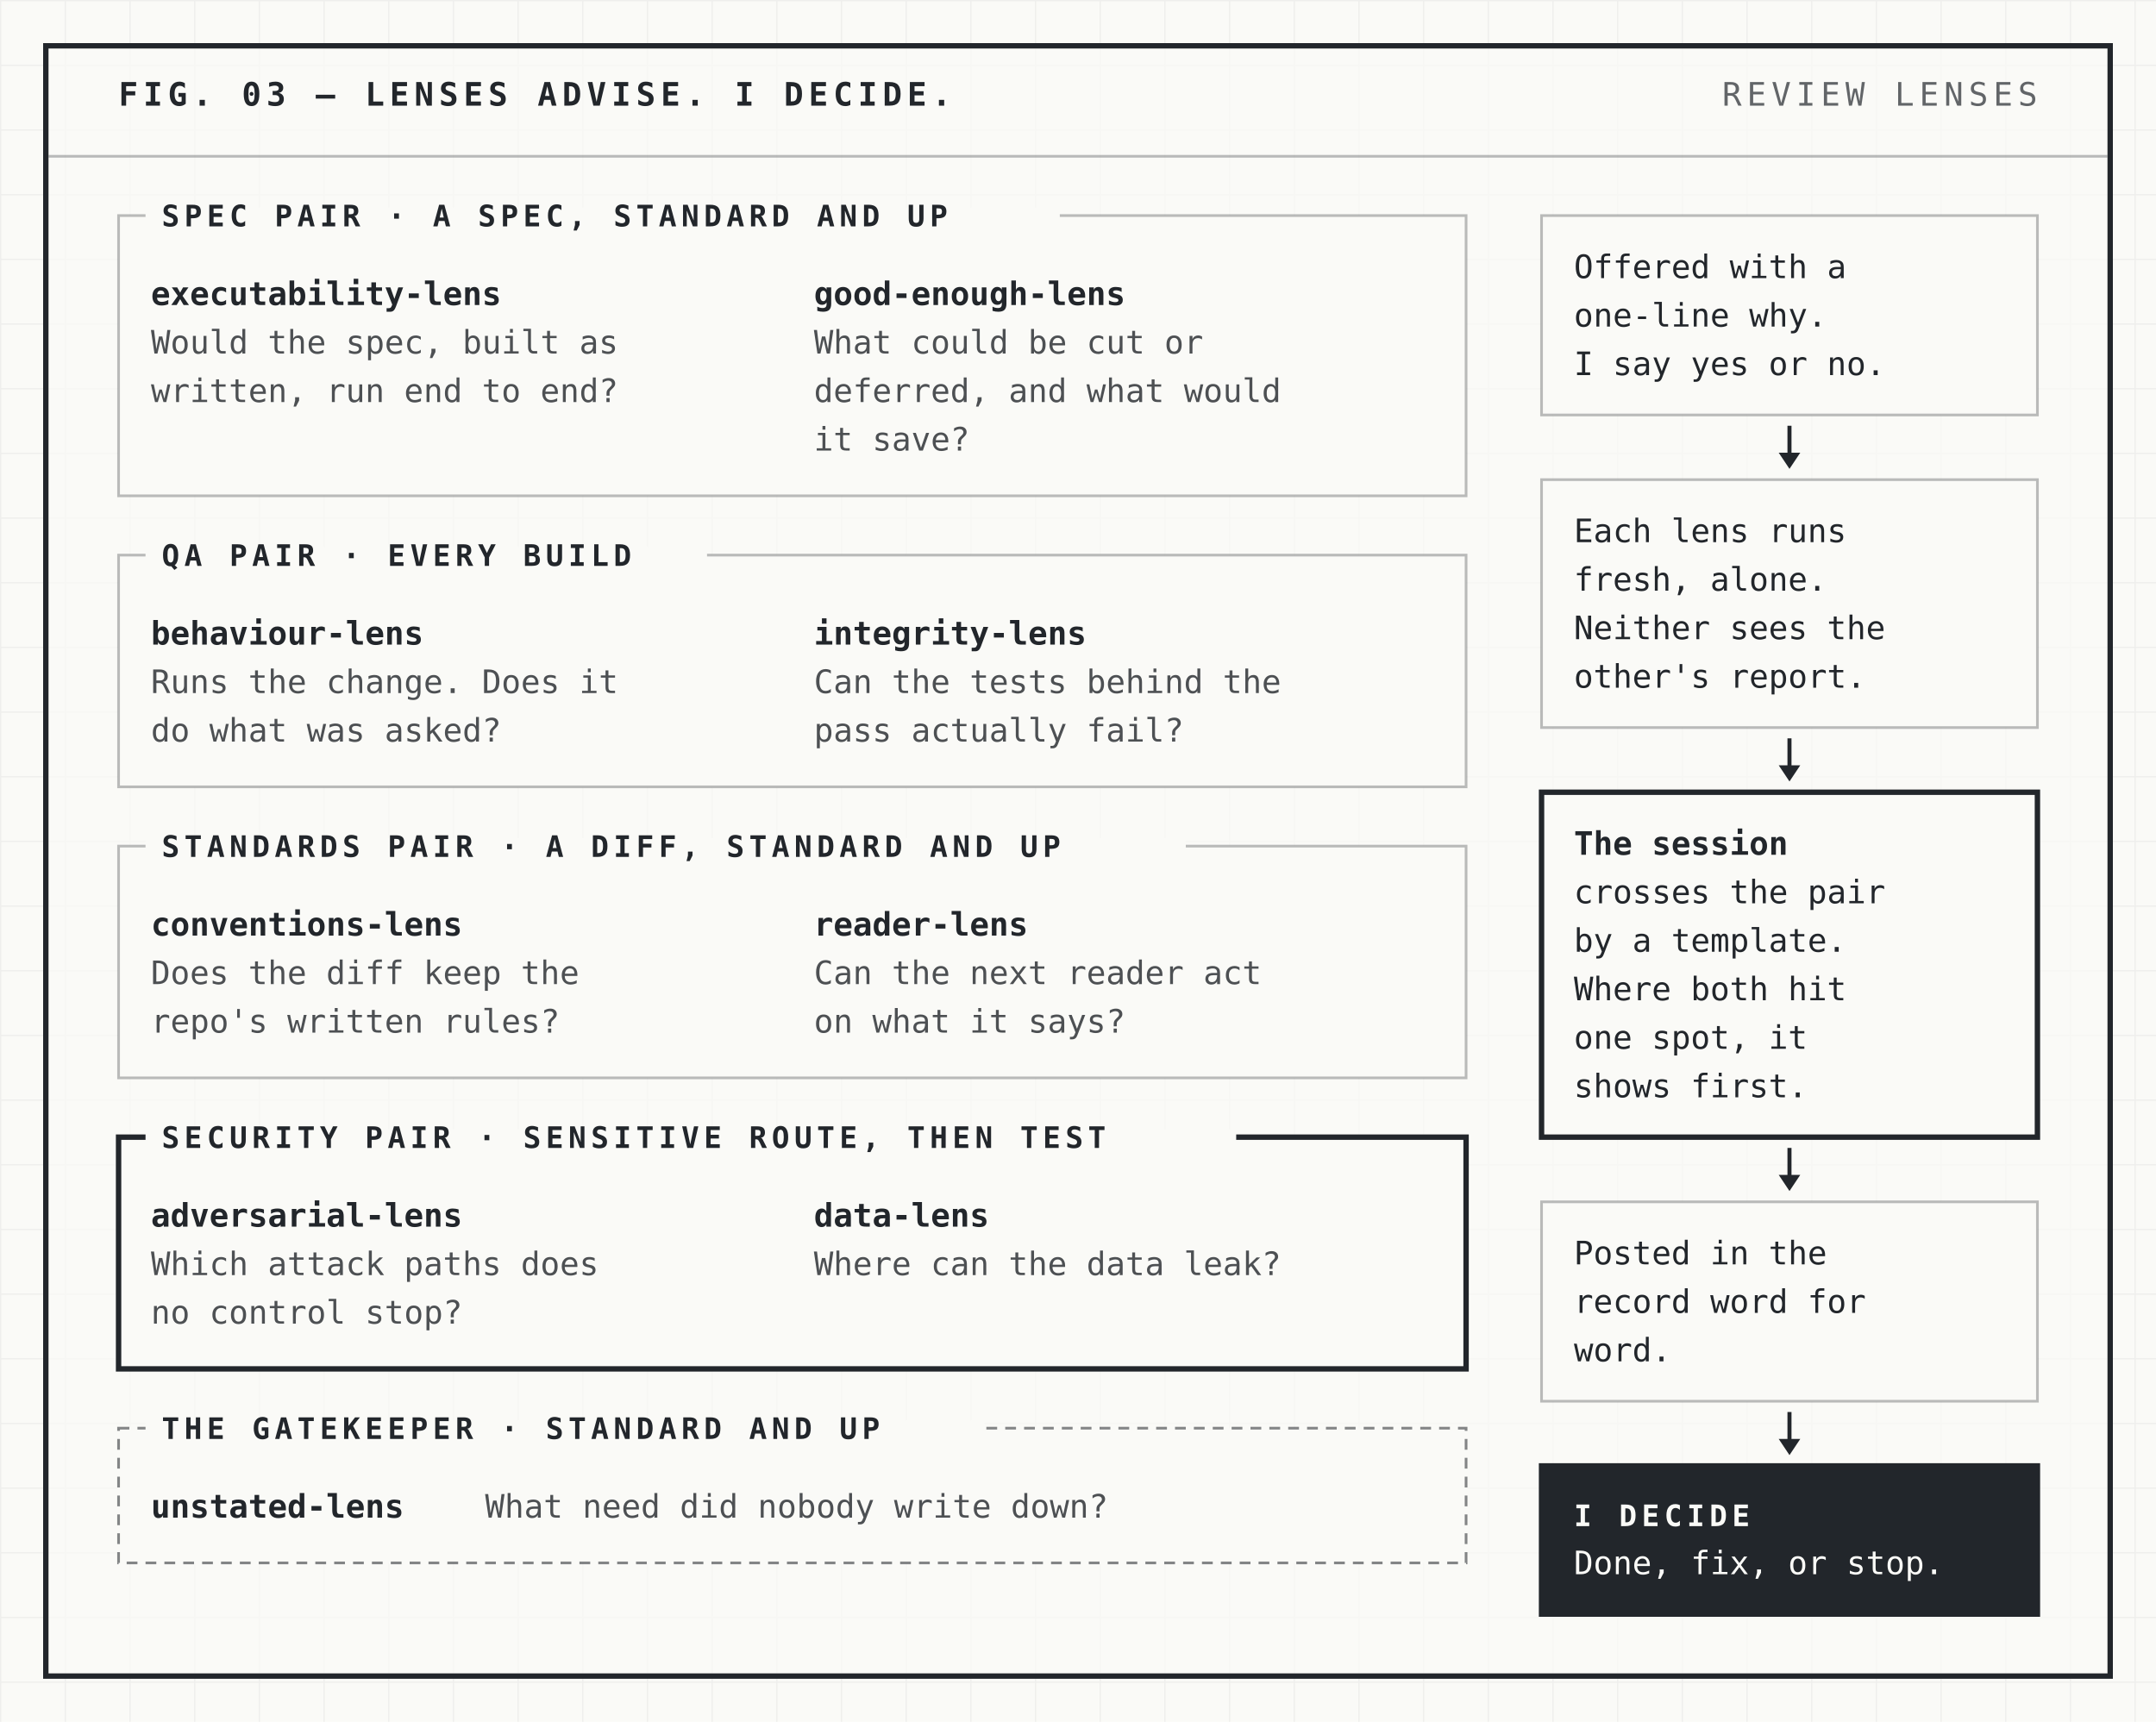
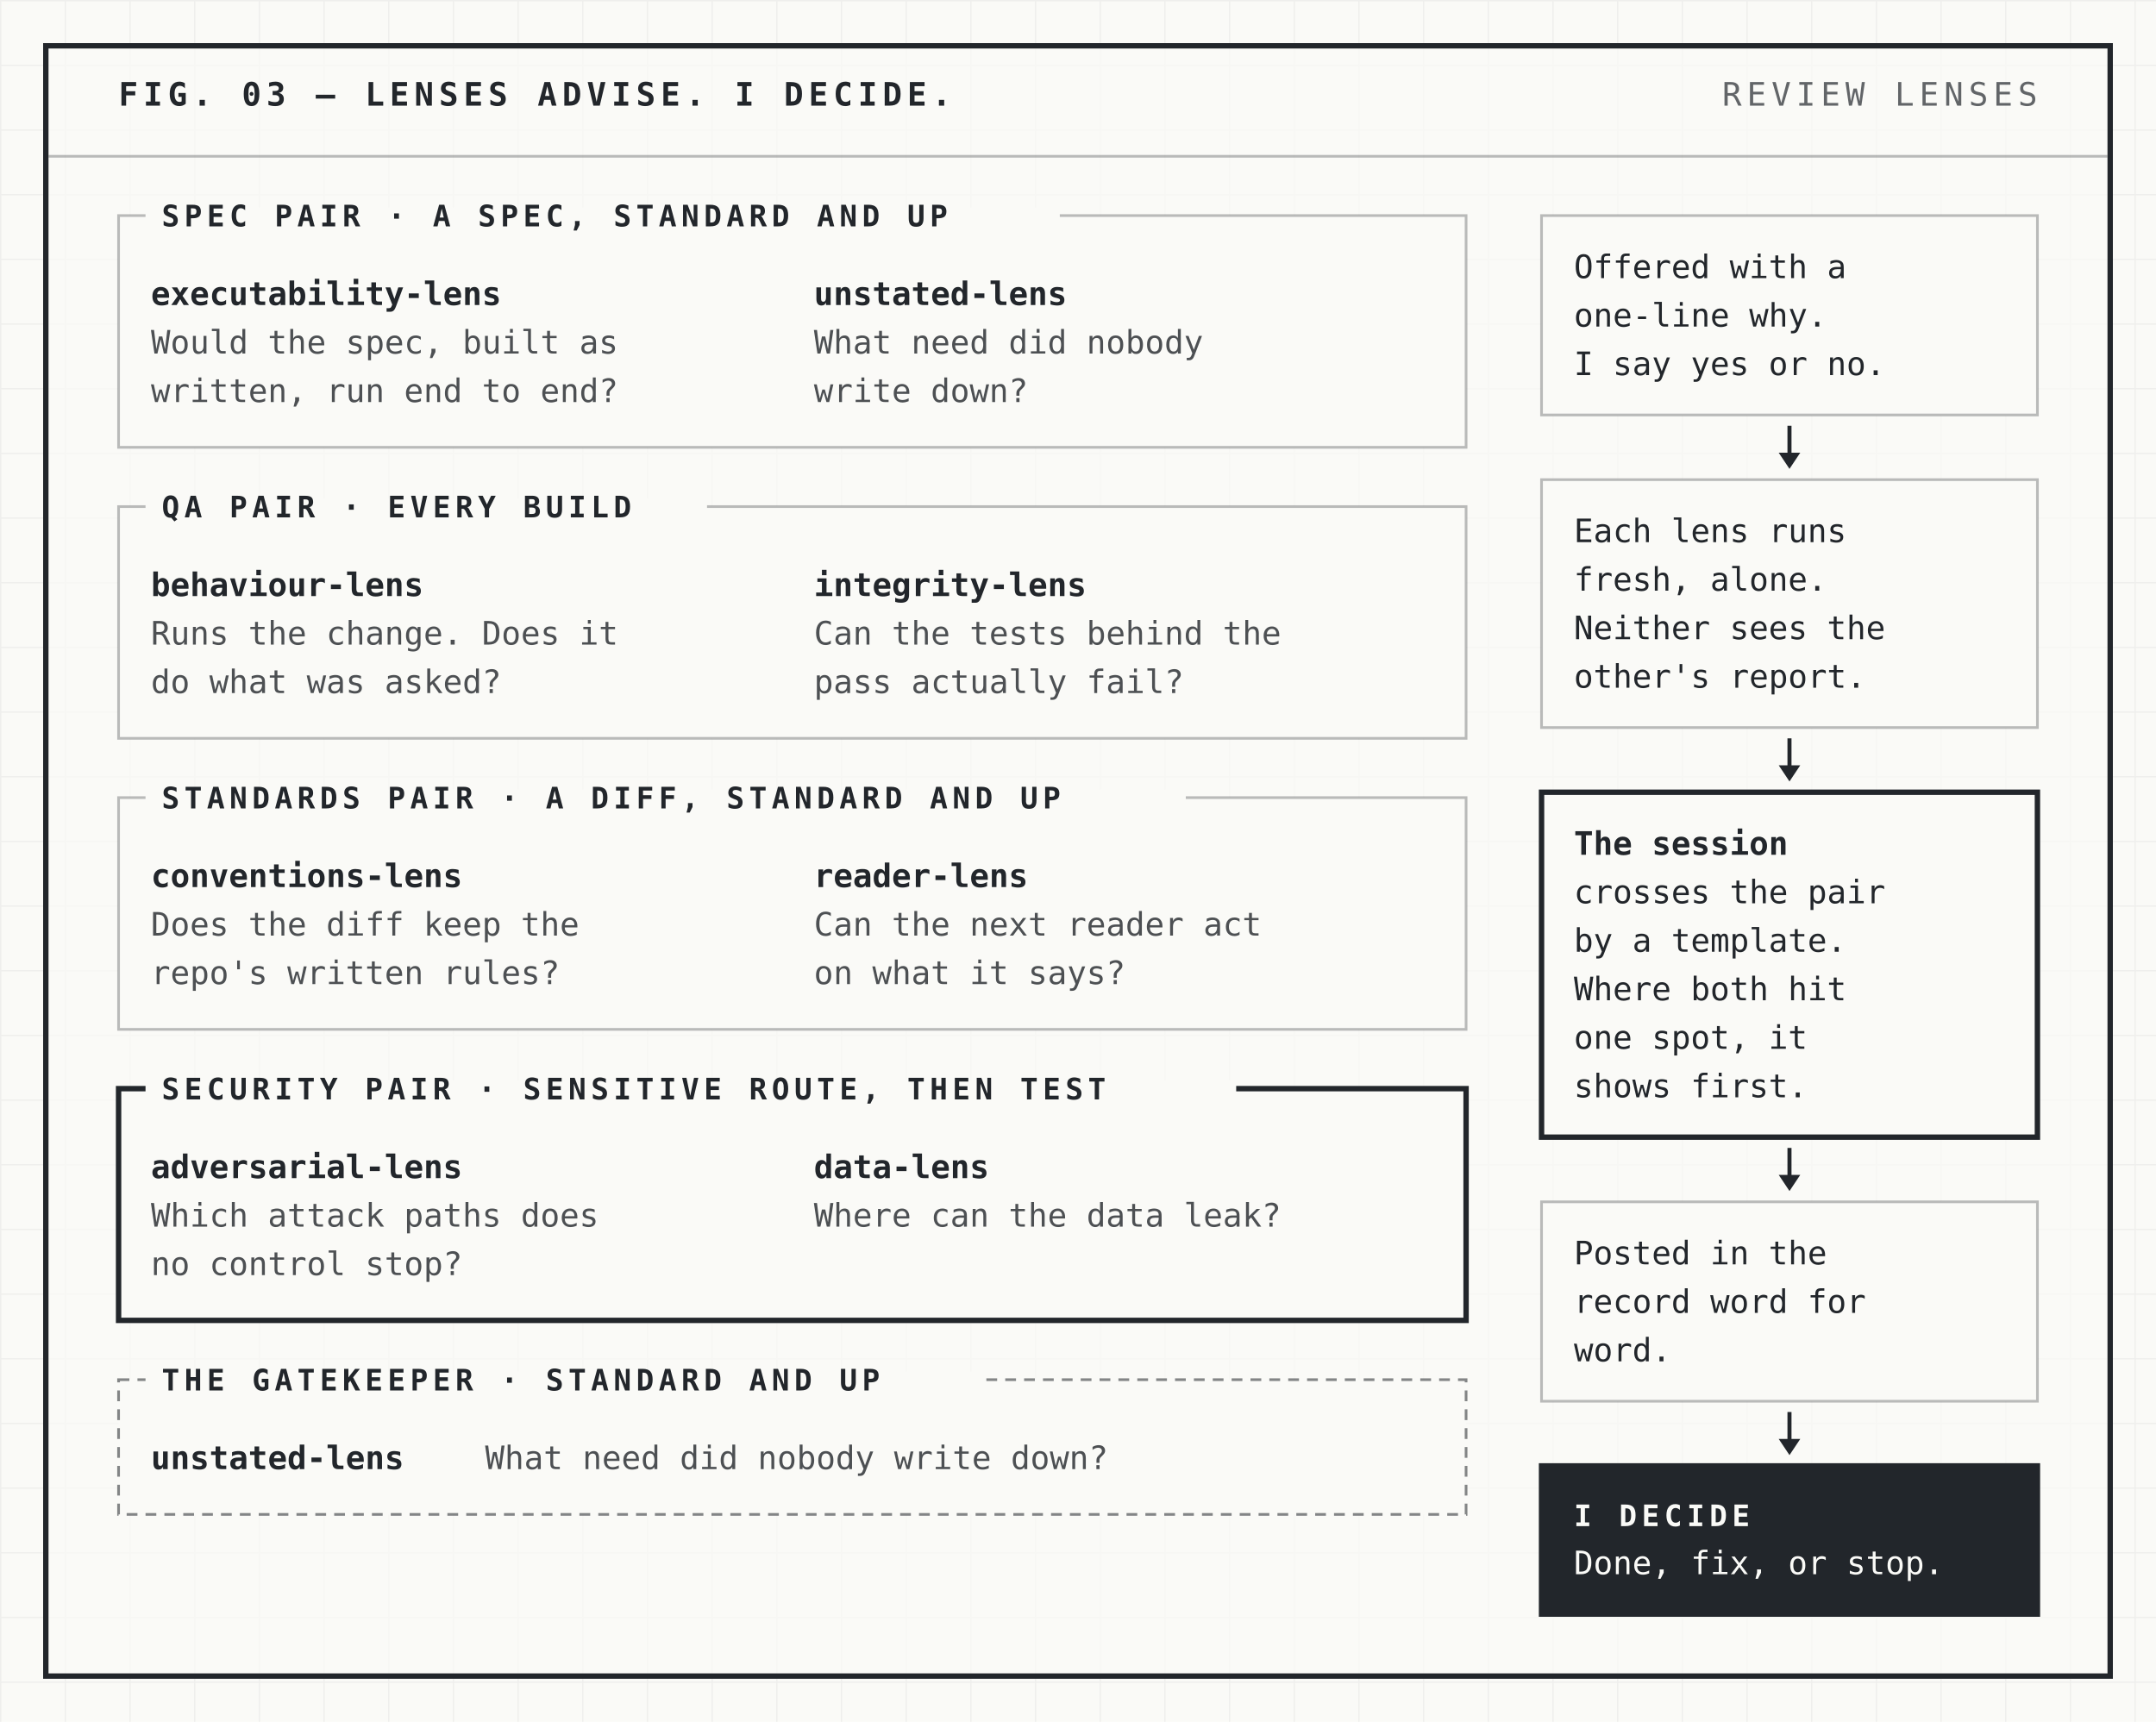
<svg xmlns="http://www.w3.org/2000/svg" width="800" height="639" viewBox="0 0 800 639" font-family="'IBM Plex Mono', ui-monospace, SFMono-Regular, Menlo, Consolas, monospace" role="img">
  <rect width="800" height="639" fill="#fafaf7" />
  <defs>
    <pattern id="grid" width="24" height="24" patternUnits="userSpaceOnUse">
      <path d="M24 0H0V24" fill="none" stroke="#22262b" stroke-opacity="0.05" stroke-width="1" />
    </pattern>
  </defs>
  <rect width="800" height="639" fill="url(#grid)" />
  <rect x="17" y="17" width="766" height="605" fill="#fafaf7" fill-opacity="0.72" stroke="#22262b" stroke-width="2" />
  <text x="44" y="39.2" font-size="12" font-weight="600" letter-spacing="1.92" fill="#22262b">FIG. 03 — LENSES ADVISE. I DECIDE.</text>
  <text x="756" y="39.2" font-size="12" letter-spacing="1.92" text-anchor="end" fill="#22262b" fill-opacity="0.7">REVIEW LENSES</text>
  <line x1="18" y1="58" x2="782" y2="58" stroke="#22262b" stroke-opacity="0.3" stroke-width="1" />
-   <rect x="44" y="80" width="500" height="104" fill="#fafaf7" stroke="#22262b" stroke-opacity="0.3" stroke-width="1" />
+   <rect x="44" y="80" width="500" height="86" fill="#fafaf7" stroke="#22262b" stroke-opacity="0.3" stroke-width="1" />
  <rect x="54" y="77" width="339.25" height="6" fill="#fafaf7" />
  <text x="60" y="84" font-size="11" font-weight="600" letter-spacing="1.76" fill="#22262b">SPEC PAIR · A SPEC, STANDARD AND UP</text>
  <text x="56" y="113.2" font-size="12" font-weight="600" fill="#22262b">executability-lens</text>
  <text x="56" y="131.2" font-size="12" fill="#22262b" fill-opacity="0.8">Would the spec, built as</text>
  <text x="56" y="149.2" font-size="12" fill="#22262b" fill-opacity="0.8">written, run end to end?</text>
-   <text x="302" y="113.2" font-size="12" font-weight="600" fill="#22262b">good-enough-lens</text>
-   <text x="302" y="131.2" font-size="12" fill="#22262b" fill-opacity="0.8">What could be cut or</text>
-   <text x="302" y="149.2" font-size="12" fill="#22262b" fill-opacity="0.8">deferred, and what would</text>
-   <text x="302" y="167.2" font-size="12" fill="#22262b" fill-opacity="0.8">it save?</text>
-   <rect x="44" y="206" width="500" height="86" fill="#fafaf7" stroke="#22262b" stroke-opacity="0.3" stroke-width="1" />
-   <rect x="54" y="203" width="208.35" height="6" fill="#fafaf7" />
-   <text x="60" y="210" font-size="11" font-weight="600" letter-spacing="1.76" fill="#22262b">QA PAIR · EVERY BUILD</text>
-   <text x="56" y="239.2" font-size="12" font-weight="600" fill="#22262b">behaviour-lens</text>
-   <text x="56" y="257.2" font-size="12" fill="#22262b" fill-opacity="0.8">Runs the change. Does it</text>
-   <text x="56" y="275.2" font-size="12" fill="#22262b" fill-opacity="0.8">do what was asked?</text>
-   <text x="302" y="239.2" font-size="12" font-weight="600" fill="#22262b">integrity-lens</text>
-   <text x="302" y="257.2" font-size="12" fill="#22262b" fill-opacity="0.8">Can the tests behind the</text>
-   <text x="302" y="275.2" font-size="12" fill="#22262b" fill-opacity="0.8">pass actually fail?</text>
-   <rect x="44" y="314" width="500" height="86" fill="#fafaf7" stroke="#22262b" stroke-opacity="0.3" stroke-width="1" />
-   <rect x="54" y="311" width="386" height="6" fill="#fafaf7" />
-   <text x="60" y="318" font-size="11" font-weight="600" letter-spacing="1.76" fill="#22262b">STANDARDS PAIR · A DIFF, STANDARD AND UP</text>
-   <text x="56" y="347.2" font-size="12" font-weight="600" fill="#22262b">conventions-lens</text>
-   <text x="56" y="365.2" font-size="12" fill="#22262b" fill-opacity="0.8">Does the diff keep the</text>
-   <text x="56" y="383.2" font-size="12" fill="#22262b" fill-opacity="0.8">repo's written rules?</text>
-   <text x="302" y="347.2" font-size="12" font-weight="600" fill="#22262b">reader-lens</text>
-   <text x="302" y="365.2" font-size="12" fill="#22262b" fill-opacity="0.8">Can the next reader act</text>
-   <text x="302" y="383.2" font-size="12" fill="#22262b" fill-opacity="0.8">on what it says?</text>
-   <rect x="44" y="422" width="500" height="86" fill="#fafaf7" stroke="#22262b" stroke-width="2" />
-   <rect x="54" y="419" width="404.7" height="6" fill="#fafaf7" />
-   <text x="60" y="426" font-size="11" font-weight="600" letter-spacing="1.76" fill="#22262b">SECURITY PAIR · SENSITIVE ROUTE, THEN TEST</text>
-   <text x="56" y="455.2" font-size="12" font-weight="600" fill="#22262b">adversarial-lens</text>
-   <text x="56" y="473.2" font-size="12" fill="#22262b" fill-opacity="0.8">Which attack paths does</text>
-   <text x="56" y="491.2" font-size="12" fill="#22262b" fill-opacity="0.8">no control stop?</text>
-   <text x="302" y="455.2" font-size="12" font-weight="600" fill="#22262b">data-lens</text>
-   <text x="302" y="473.2" font-size="12" fill="#22262b" fill-opacity="0.8">Where can the data leak?</text>
-   <rect x="44" y="530" width="500" height="50" fill="#fafaf7" stroke="#22262b" stroke-opacity="0.55" stroke-width="1" stroke-dasharray="4 3" />
-   <rect x="54" y="527" width="311.2" height="6" fill="#fafaf7" />
-   <text x="60" y="534" font-size="11" font-weight="600" letter-spacing="1.76" fill="#22262b">THE GATEKEEPER · STANDARD AND UP</text>
-   <text x="56" y="563.2" font-size="12" font-weight="600" fill="#22262b">unstated-lens</text>
-   <text x="180" y="563.2" font-size="12" fill="#22262b" fill-opacity="0.8">What need did nobody write down?</text>
+   <text x="302" y="113.2" font-size="12" font-weight="600" fill="#22262b">unstated-lens</text>
+   <text x="302" y="131.2" font-size="12" fill="#22262b" fill-opacity="0.8">What need did nobody</text>
+   <text x="302" y="149.2" font-size="12" fill="#22262b" fill-opacity="0.8">write down?</text>
+   <rect x="44" y="188" width="500" height="86" fill="#fafaf7" stroke="#22262b" stroke-opacity="0.3" stroke-width="1" />
+   <rect x="54" y="185" width="208.35" height="6" fill="#fafaf7" />
+   <text x="60" y="192" font-size="11" font-weight="600" letter-spacing="1.76" fill="#22262b">QA PAIR · EVERY BUILD</text>
+   <text x="56" y="221.2" font-size="12" font-weight="600" fill="#22262b">behaviour-lens</text>
+   <text x="56" y="239.2" font-size="12" fill="#22262b" fill-opacity="0.8">Runs the change. Does it</text>
+   <text x="56" y="257.2" font-size="12" fill="#22262b" fill-opacity="0.8">do what was asked?</text>
+   <text x="302" y="221.2" font-size="12" font-weight="600" fill="#22262b">integrity-lens</text>
+   <text x="302" y="239.2" font-size="12" fill="#22262b" fill-opacity="0.8">Can the tests behind the</text>
+   <text x="302" y="257.2" font-size="12" fill="#22262b" fill-opacity="0.8">pass actually fail?</text>
+   <rect x="44" y="296" width="500" height="86" fill="#fafaf7" stroke="#22262b" stroke-opacity="0.3" stroke-width="1" />
+   <rect x="54" y="293" width="386" height="6" fill="#fafaf7" />
+   <text x="60" y="300" font-size="11" font-weight="600" letter-spacing="1.76" fill="#22262b">STANDARDS PAIR · A DIFF, STANDARD AND UP</text>
+   <text x="56" y="329.2" font-size="12" font-weight="600" fill="#22262b">conventions-lens</text>
+   <text x="56" y="347.2" font-size="12" fill="#22262b" fill-opacity="0.8">Does the diff keep the</text>
+   <text x="56" y="365.2" font-size="12" fill="#22262b" fill-opacity="0.8">repo's written rules?</text>
+   <text x="302" y="329.2" font-size="12" font-weight="600" fill="#22262b">reader-lens</text>
+   <text x="302" y="347.2" font-size="12" fill="#22262b" fill-opacity="0.8">Can the next reader act</text>
+   <text x="302" y="365.2" font-size="12" fill="#22262b" fill-opacity="0.8">on what it says?</text>
+   <rect x="44" y="404" width="500" height="86" fill="#fafaf7" stroke="#22262b" stroke-width="2" />
+   <rect x="54" y="401" width="404.7" height="6" fill="#fafaf7" />
+   <text x="60" y="408" font-size="11" font-weight="600" letter-spacing="1.76" fill="#22262b">SECURITY PAIR · SENSITIVE ROUTE, THEN TEST</text>
+   <text x="56" y="437.2" font-size="12" font-weight="600" fill="#22262b">adversarial-lens</text>
+   <text x="56" y="455.2" font-size="12" fill="#22262b" fill-opacity="0.8">Which attack paths does</text>
+   <text x="56" y="473.2" font-size="12" fill="#22262b" fill-opacity="0.8">no control stop?</text>
+   <text x="302" y="437.2" font-size="12" font-weight="600" fill="#22262b">data-lens</text>
+   <text x="302" y="455.2" font-size="12" fill="#22262b" fill-opacity="0.8">Where can the data leak?</text>
+   <rect x="44" y="512" width="500" height="50" fill="#fafaf7" stroke="#22262b" stroke-opacity="0.55" stroke-width="1" stroke-dasharray="4 3" />
+   <rect x="54" y="509" width="311.2" height="6" fill="#fafaf7" />
+   <text x="60" y="516" font-size="11" font-weight="600" letter-spacing="1.76" fill="#22262b">THE GATEKEEPER · STANDARD AND UP</text>
+   <text x="56" y="545.2" font-size="12" font-weight="600" fill="#22262b">unstated-lens</text>
+   <text x="180" y="545.2" font-size="12" fill="#22262b" fill-opacity="0.8">What need did nobody write down?</text>
  <rect x="572" y="80" width="184" height="74" fill="#fafaf7" stroke="#22262b" stroke-opacity="0.3" stroke-width="1" />
  <text x="584" y="103.2" font-size="12" fill="#22262b">Offered with a</text>
  <text x="584" y="121.2" font-size="12" fill="#22262b">one-line why.</text>
  <text x="584" y="139.2" font-size="12" fill="#22262b">I say yes or no.</text>
  <line x1="664" y1="158" x2="664" y2="169" stroke="#22262b" stroke-width="1.5" />
  <path d="M660 168L668 168L664 174Z" fill="#22262b" />
  <rect x="572" y="178" width="184" height="92" fill="#fafaf7" stroke="#22262b" stroke-opacity="0.3" stroke-width="1" />
  <text x="584" y="201.2" font-size="12" fill="#22262b">Each lens runs</text>
  <text x="584" y="219.2" font-size="12" fill="#22262b">fresh, alone.</text>
  <text x="584" y="237.2" font-size="12" fill="#22262b">Neither sees the</text>
  <text x="584" y="255.2" font-size="12" fill="#22262b">other's report.</text>
  <line x1="664" y1="274" x2="664" y2="285" stroke="#22262b" stroke-width="1.5" />
  <path d="M660 284L668 284L664 290Z" fill="#22262b" />
  <rect x="572" y="294" width="184" height="128" fill="#fafaf7" stroke="#22262b" stroke-width="2" />
  <text x="584" y="317.2" font-size="12" font-weight="600" fill="#22262b">The session</text>
  <text x="584" y="335.2" font-size="12" fill="#22262b">crosses the pair</text>
  <text x="584" y="353.2" font-size="12" fill="#22262b">by a template.</text>
  <text x="584" y="371.2" font-size="12" fill="#22262b">Where both hit</text>
  <text x="584" y="389.2" font-size="12" fill="#22262b">one spot, it</text>
  <text x="584" y="407.2" font-size="12" fill="#22262b">shows first.</text>
  <line x1="664" y1="426" x2="664" y2="437" stroke="#22262b" stroke-width="1.5" />
  <path d="M660 436L668 436L664 442Z" fill="#22262b" />
  <rect x="572" y="446" width="184" height="74" fill="#fafaf7" stroke="#22262b" stroke-opacity="0.3" stroke-width="1" />
  <text x="584" y="469.2" font-size="12" fill="#22262b">Posted in the</text>
  <text x="584" y="487.2" font-size="12" fill="#22262b">record word for</text>
  <text x="584" y="505.2" font-size="12" fill="#22262b">word.</text>
  <line x1="664" y1="524" x2="664" y2="535" stroke="#22262b" stroke-width="1.5" />
  <path d="M660 534L668 534L664 540Z" fill="#22262b" />
  <rect x="572" y="544" width="184" height="55" fill="#22262b" stroke="#22262b" stroke-width="2" />
  <text x="584" y="566.35" font-size="11" font-weight="600" letter-spacing="1.76" fill="#fafaf7">I DECIDE</text>
  <text x="584" y="584.2" font-size="12" fill="#fafaf7">Done, fix, or stop.</text>
</svg>
